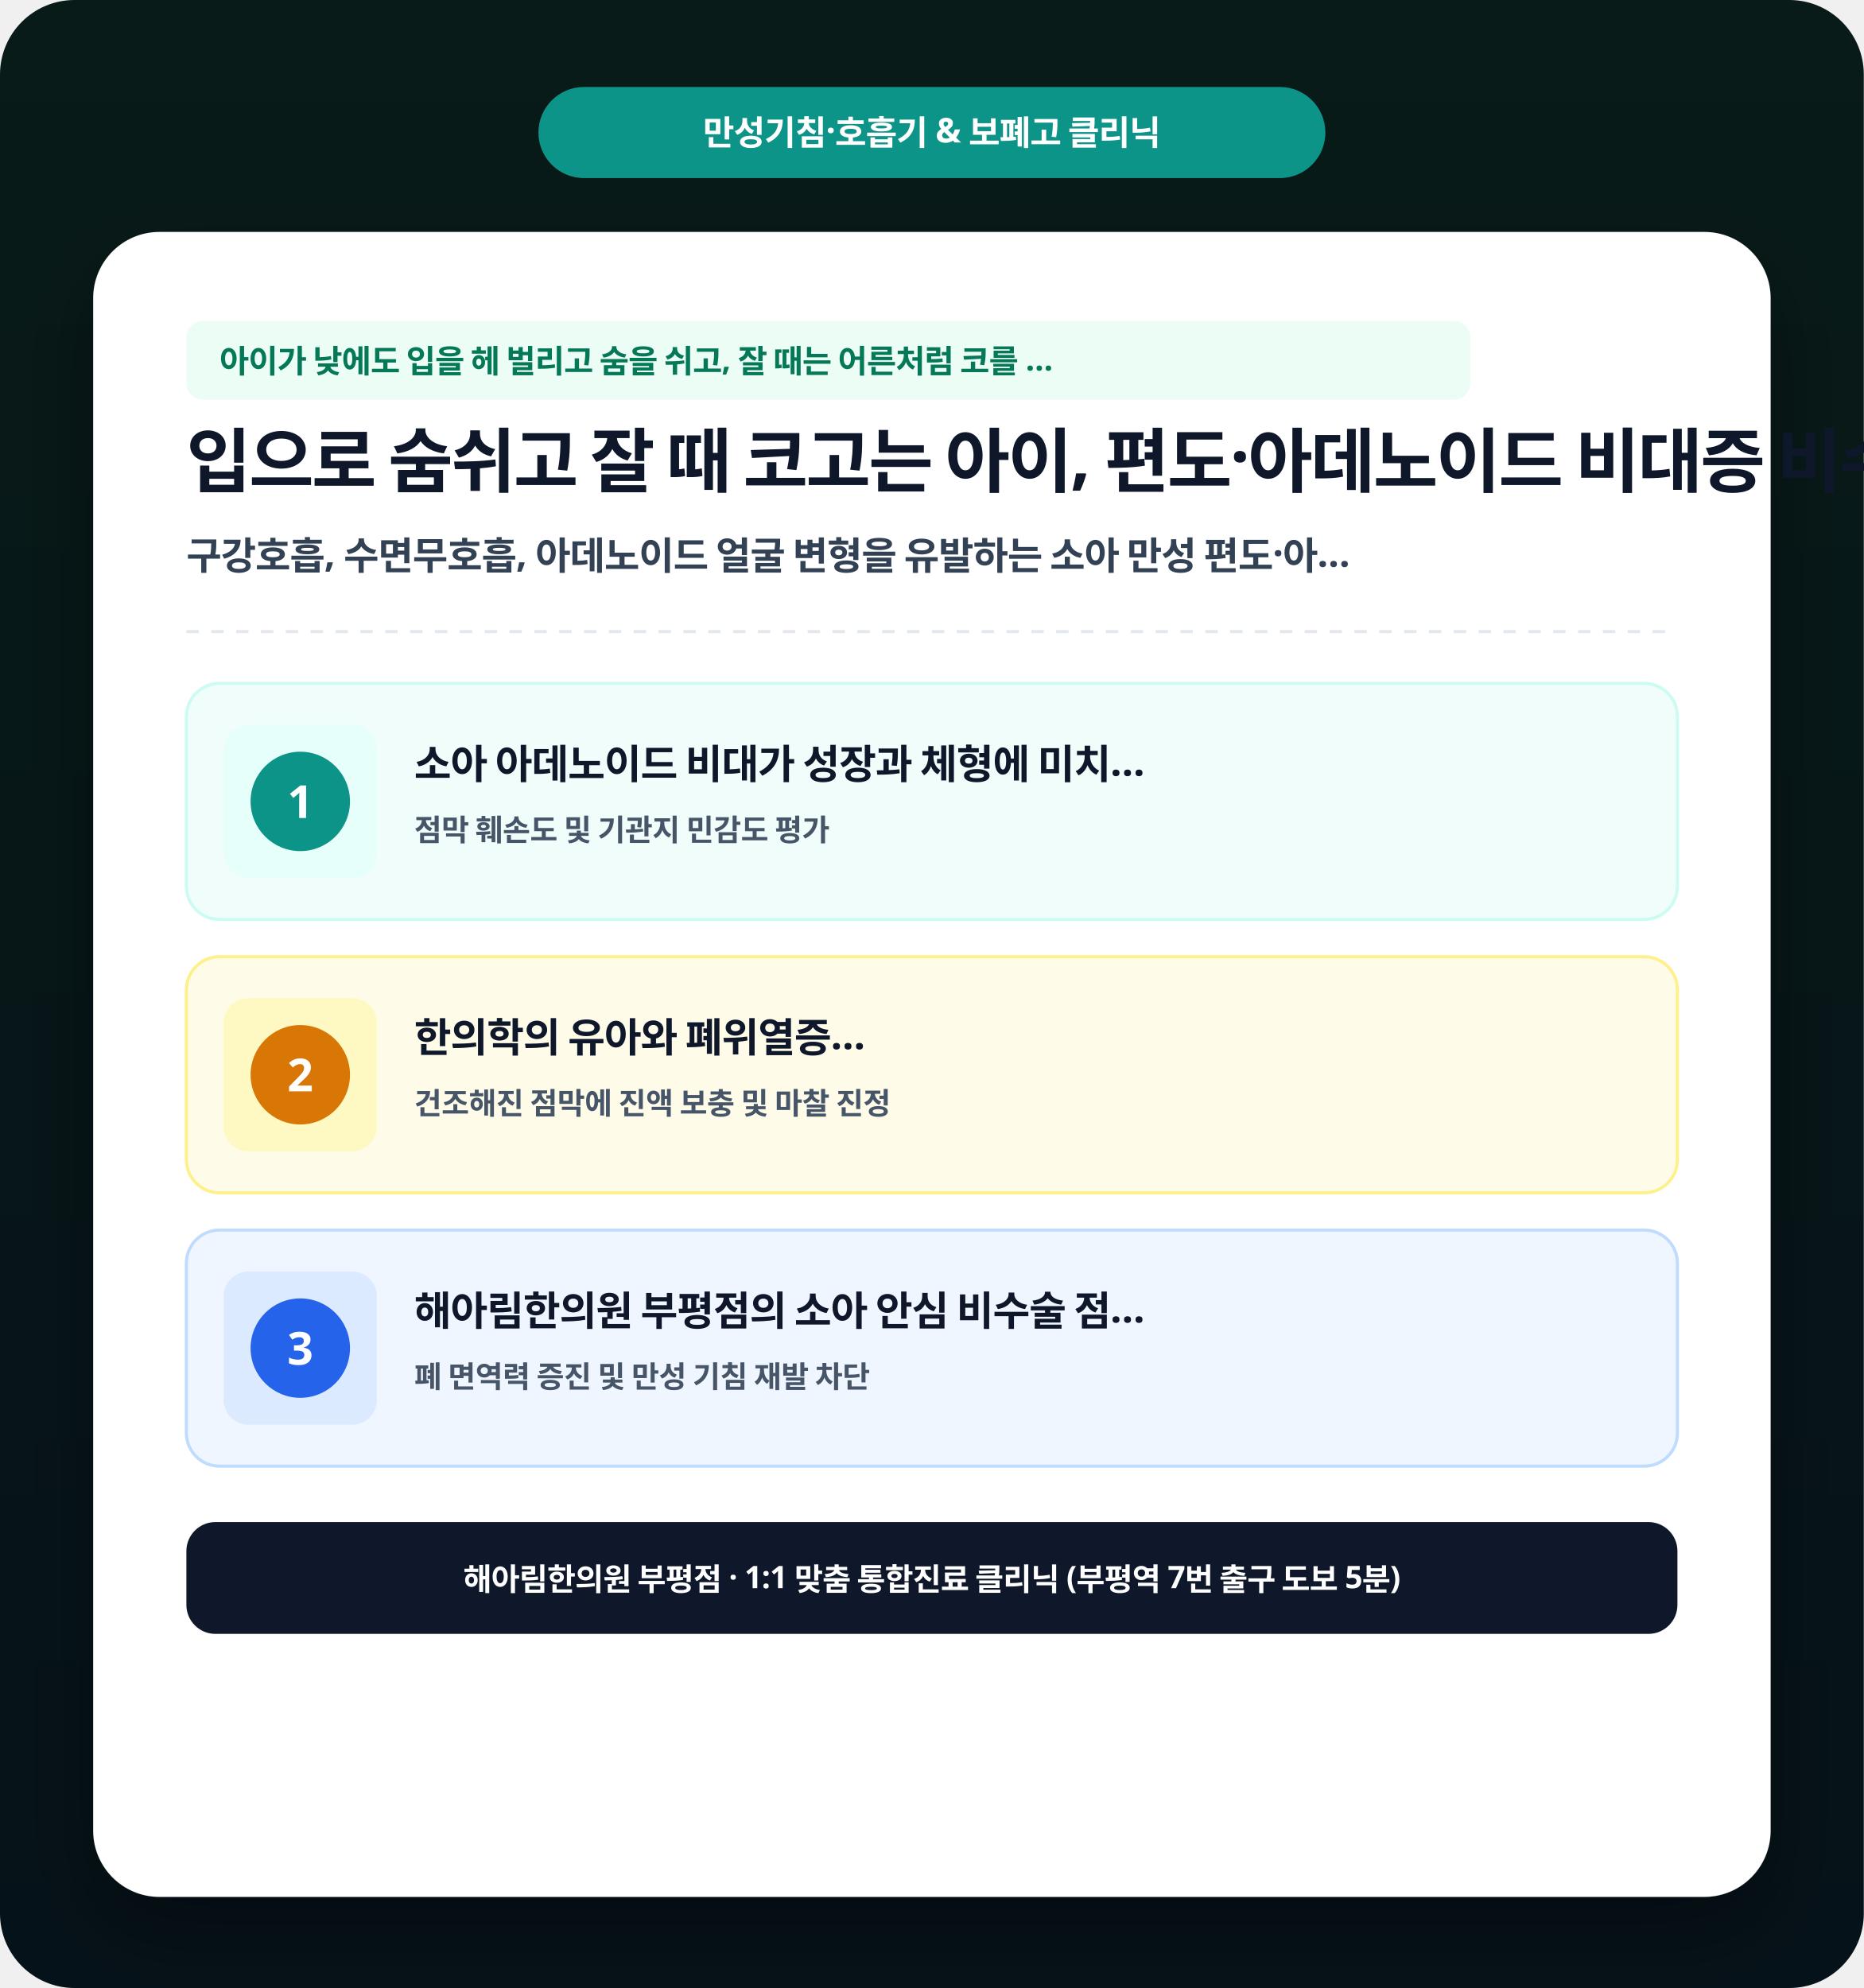
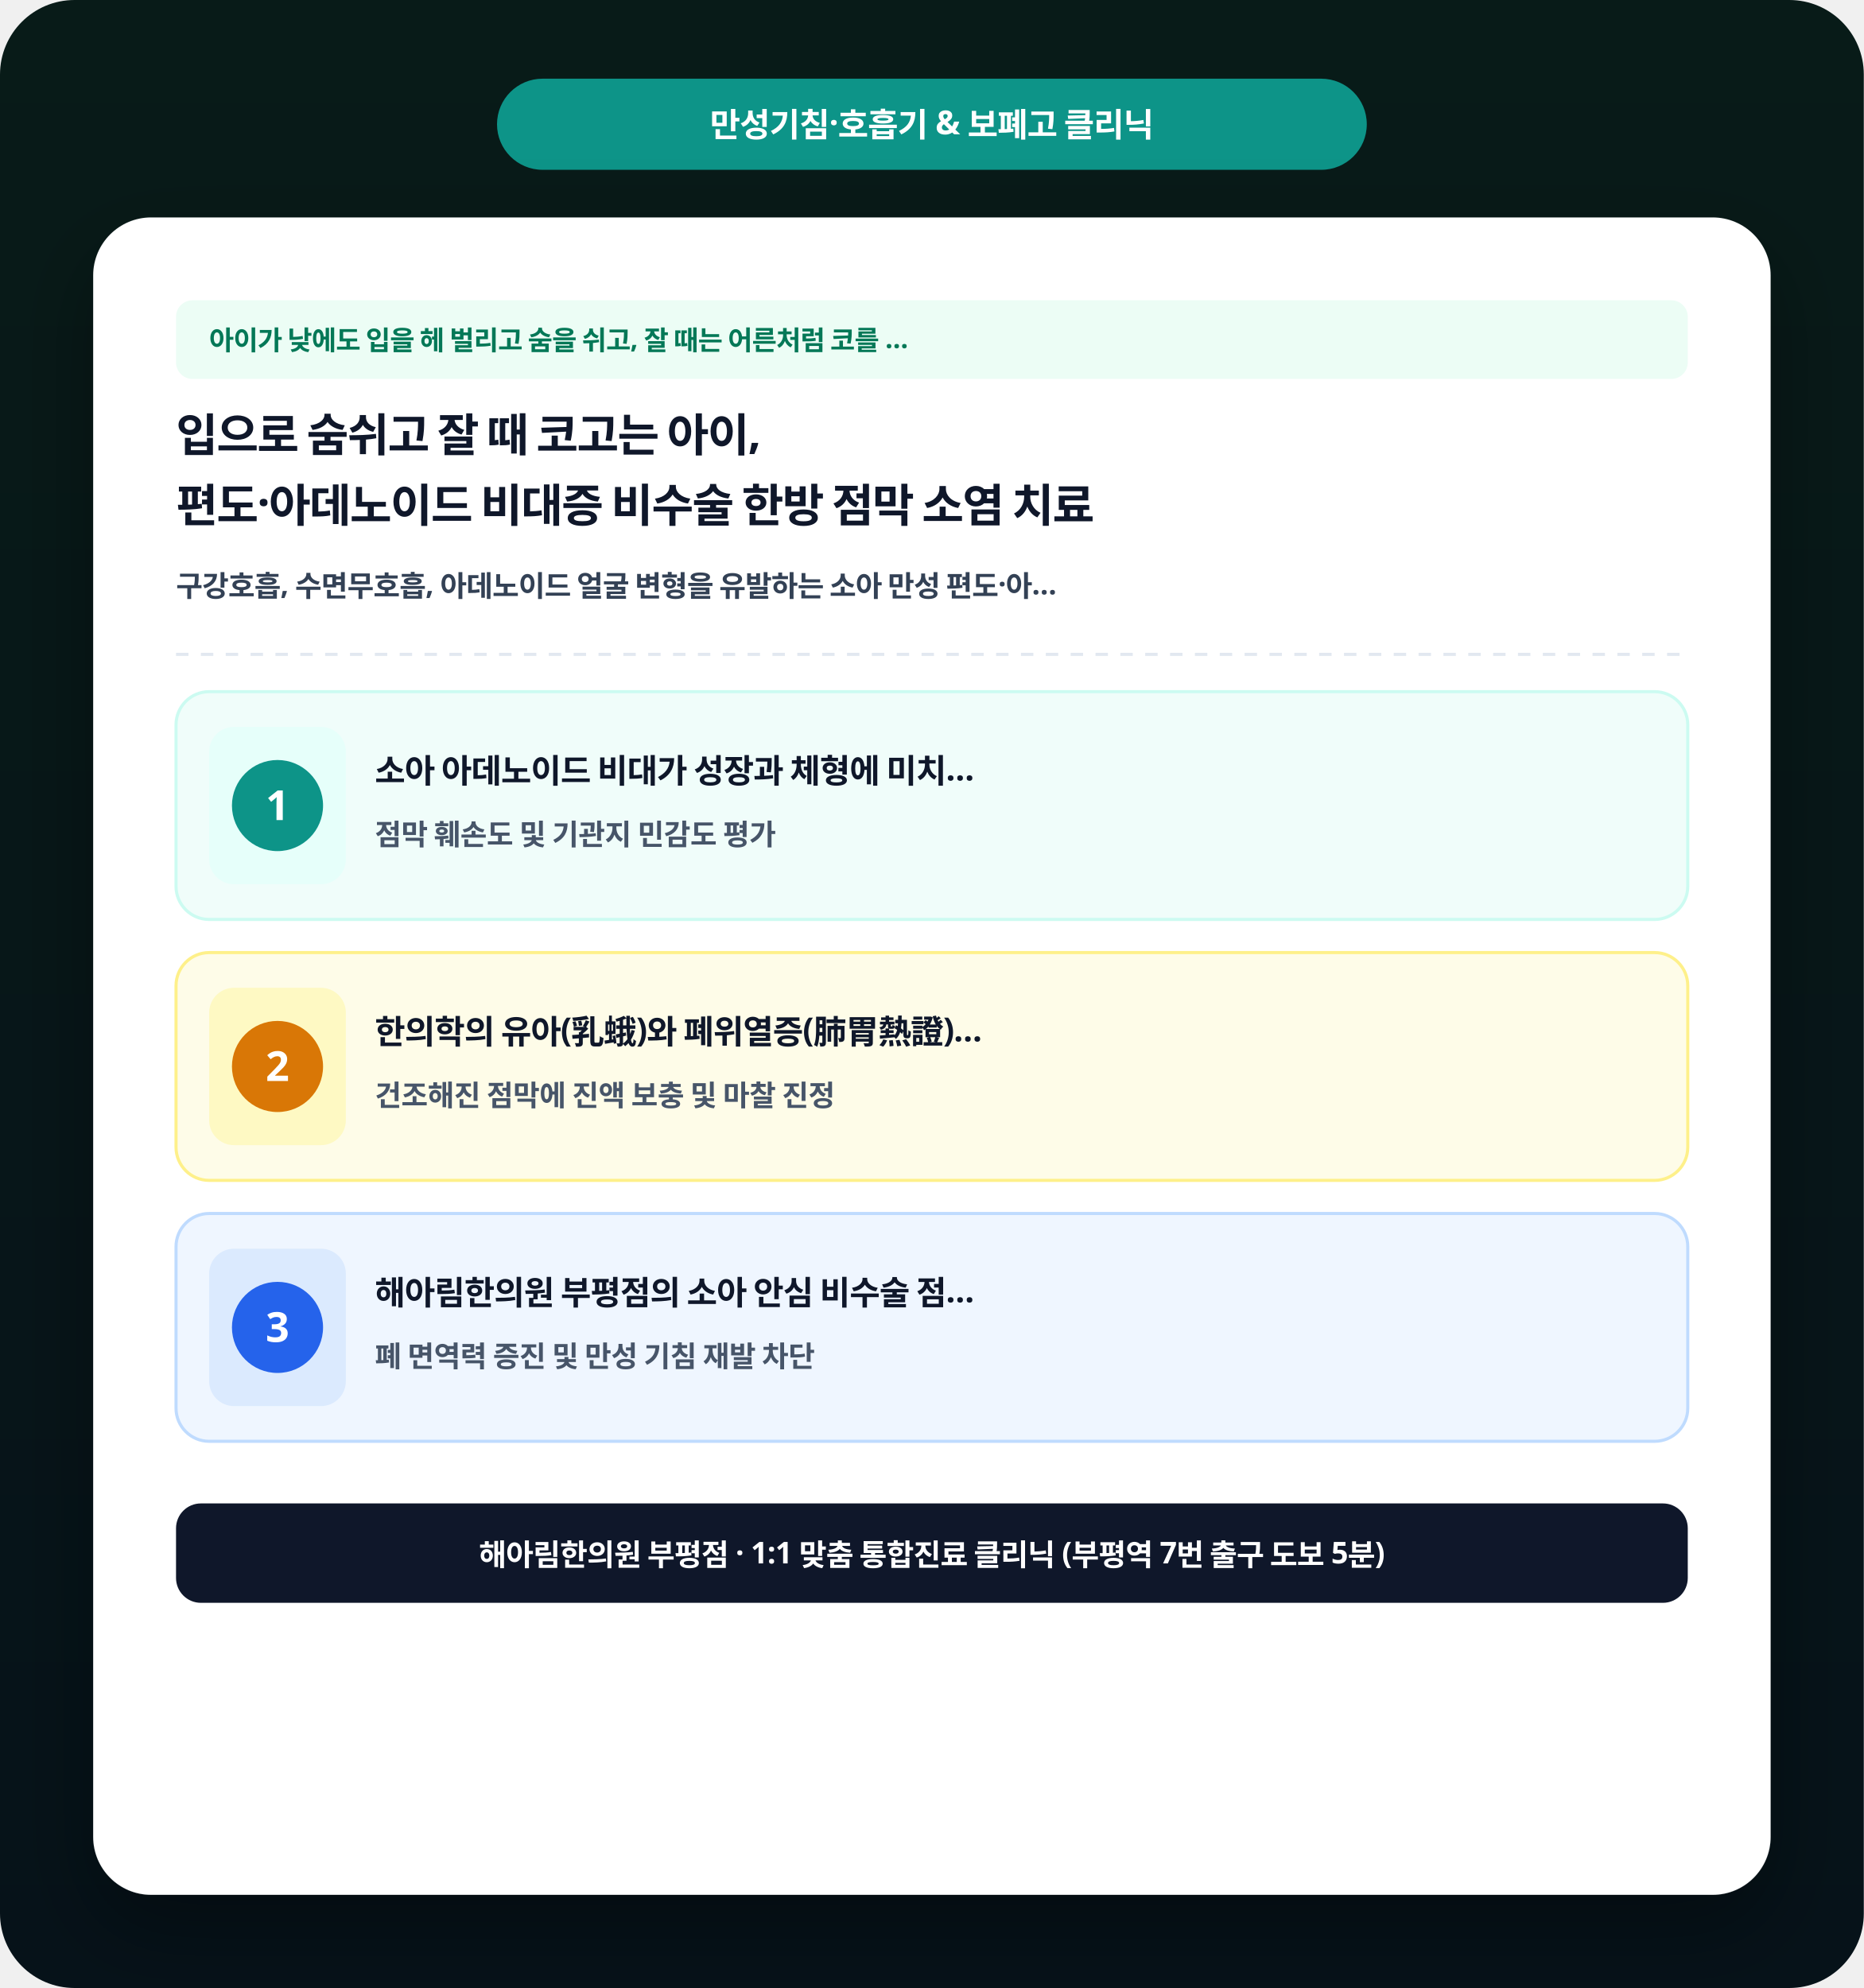
<svg xmlns="http://www.w3.org/2000/svg" width="900" height="960" viewBox="0 0 900 960">
  <defs>
    <linearGradient id="bgGrad" x1="0%" y1="0%" x2="0%" y2="100%">
      <stop offset="0%" stop-color="#081b18" />
      <stop offset="100%" stop-color="#061219" />
    </linearGradient>
    <filter id="cardShadow" x="-10%" y="-10%" width="120%" height="120%">
      <feDropShadow dx="0" dy="16" stdDeviation="20" flood-color="#000000" flood-opacity="0.35" />
    </filter>
  </defs>
  <rect x="0" y="0" width="900" height="960" rx="36" fill="url(#bgGrad)" />
-   <g transform="translate(450, 64)">
-     <rect x="-190" y="-22" width="380" height="44" rx="22" fill="#0d9488" />
-     <text x="0" y="6" font-size="16.5" font-weight="900" fill="#ffffff" text-anchor="middle" font-family="Pretendard, 'Malgun Gothic', sans-serif" letter-spacing="-0.02em">
+   <g transform="translate(450, 60)">
+     <rect x="-210" y="-22" width="420" height="44" rx="22" fill="#0d9488" />
+     <text x="0" y="6" font-size="16" font-weight="900" fill="#ffffff" text-anchor="middle" font-family="Pretendard, 'Malgun Gothic', sans-serif" letter-spacing="-0.02em">
      만성기침·호흡기 &amp; 보폐고 클리닉
    </text>
  </g>
  <g filter="url(#cardShadow)">
-     <rect x="45" y="112" width="810" height="804" rx="32" fill="#ffffff" />
+     <rect x="45" y="105" width="810" height="810" rx="28" fill="#ffffff" />
  </g>
-   <g transform="translate(90, 155)">
-     <rect x="0" y="0" width="620" height="38" rx="8" fill="#ecfdf5" />
-     <text x="16" y="25" font-size="15.5" font-weight="900" fill="#047857" font-family="Pretendard, 'Malgun Gothic', sans-serif" letter-spacing="-0.02em">
+   <g transform="translate(85, 145)">
+     <rect x="0" y="0" width="730" height="38" rx="8" fill="#ecfdf5" />
+     <text x="16" y="24" font-size="13" font-weight="900" fill="#047857" font-family="Pretendard, 'Malgun Gothic', sans-serif" letter-spacing="-0.02em">
      아이가 낮에도 입을 헤 벌리고 숨을 쉬고, 잘 때는 어른처럼 코를 …
    </text>
  </g>
-   <g transform="translate(90, 235)">
-     <text font-size="34" font-weight="900" fill="#0f172a" font-family="Pretendard, 'Malgun Gothic', sans-serif" letter-spacing="-0.03em">
-       입으로 숨쉬고 잘 때 코고는 아이, 편도·아데노이드 비대증 비수술 한방 점막 소염 치료
-     </text>
+   <g>
+     <text x="85" y="218" font-size="22" font-weight="900" fill="#0f172a" font-family="Pretendard, 'Malgun Gothic', sans-serif" letter-spacing="-0.03em">입으로 숨쉬고 잘 때 코고는 아이,</text>
+     <text x="85" y="252" font-size="22" font-weight="900" fill="#0f172a" font-family="Pretendard, 'Malgun Gothic', sans-serif" letter-spacing="-0.03em">편도·아데노이드 비대증 비수술 한방 점막 소염 치료</text>
  </g>
-   <g transform="translate(90, 275)">
-     <text font-size="18.5" font-weight="800" fill="#334155" font-family="Pretendard, 'Malgun Gothic', sans-serif" letter-spacing="-0.02em">
+   <g>
+     <text x="85" y="288" font-size="14" font-weight="800" fill="#334155" font-family="Pretendard, 'Malgun Gothic', sans-serif" letter-spacing="-0.02em">
      구강호흡, 수면무호흡, 아데노이드 얼굴 변형을 유발하는 소아 만성 편도·아…
    </text>
  </g>
-   <line x1="90" y1="305" x2="810" y2="305" stroke="#e2e8f0" stroke-width="1.5" stroke-dasharray="6,6" />
-   <g transform="translate(90, 330)">
-     <rect x="0" y="0" width="720" height="114" rx="16" fill="#f0fdfa" stroke="#ccfbf1" stroke-width="1.5" />
-     <rect x="18" y="20" width="74" height="74" rx="12" fill="#e6fffa" />
-     <circle cx="55" cy="57" r="24" fill="#0d9488" />
-     <text x="55" y="65" font-size="22" font-weight="900" fill="#ffffff" text-anchor="middle" font-family="Pretendard, 'Malgun Gothic', sans-serif">1</text>
-     <text x="110" y="46" font-size="19.5" font-weight="900" fill="#0f172a" font-family="Pretendard, 'Malgun Gothic', sans-serif" letter-spacing="-0.02em">
+   <line x1="85" y1="316" x2="815" y2="316" stroke="#e2e8f0" stroke-width="1.5" stroke-dasharray="6,6" />
+   <g transform="translate(85, 334)">
+     <rect x="0" y="0" width="730" height="110" rx="16" fill="#f0fdfa" stroke="#ccfbf1" stroke-width="1.5" />
+     <rect x="16" y="17" width="66" height="76" rx="12" fill="#e6fffa" />
+     <circle cx="49" cy="55" r="22" fill="#0d9488" />
+     <text x="49" y="62" font-size="20" font-weight="900" fill="#ffffff" text-anchor="middle" font-family="Pretendard, 'Malgun Gothic', sans-serif">1</text>
+     <text x="96" y="44" font-size="16" font-weight="900" fill="#0f172a" font-family="Pretendard, 'Malgun Gothic', sans-serif" letter-spacing="-0.02em">
      소아 아데노이드 비대가 성장과 체형에 미치…
    </text>
-     <text x="110" y="76" font-size="14.5" font-weight="600" fill="#475569" font-family="Pretendard, 'Malgun Gothic', sans-serif" letter-spacing="-0.01em">
+     <text x="96" y="74" font-size="14" font-weight="600" fill="#475569" font-family="Pretendard, 'Malgun Gothic', sans-serif" letter-spacing="-0.01em">
      점막 훼손도 및 기관지 민감도 평가
    </text>
  </g>
-   <g transform="translate(90, 462)">
-     <rect x="0" y="0" width="720" height="114" rx="16" fill="#fefce8" stroke="#fef08a" stroke-width="1.5" />
-     <rect x="18" y="20" width="74" height="74" rx="12" fill="#fef9c3" />
-     <circle cx="55" cy="57" r="24" fill="#d97706" />
-     <text x="55" y="65" font-size="22" font-weight="900" fill="#ffffff" text-anchor="middle" font-family="Pretendard, 'Malgun Gothic', sans-serif">2</text>
-     <text x="110" y="46" font-size="19.5" font-weight="900" fill="#0f172a" font-family="Pretendard, 'Malgun Gothic', sans-serif" letter-spacing="-0.02em">
-       한의학의 유아와 폐위열증…
+   <g transform="translate(85, 460)">
+     <rect x="0" y="0" width="730" height="110" rx="16" fill="#fefce8" stroke="#fef08a" stroke-width="1.5" />
+     <rect x="16" y="17" width="66" height="76" rx="12" fill="#fef9c3" />
+     <circle cx="49" cy="55" r="22" fill="#d97706" />
+     <text x="49" y="62" font-size="20" font-weight="900" fill="#ffffff" text-anchor="middle" font-family="Pretendard, 'Malgun Gothic', sans-serif">2</text>
+     <text x="96" y="44" font-size="16" font-weight="900" fill="#0f172a" font-family="Pretendard, 'Malgun Gothic', sans-serif" letter-spacing="-0.02em">
+       한의학의 유아(乳蛾)와 폐위열증(肺胃熱證)…
    </text>
-     <text x="110" y="76" font-size="14.5" font-weight="600" fill="#475569" font-family="Pretendard, 'Malgun Gothic', sans-serif" letter-spacing="-0.01em">
+     <text x="96" y="74" font-size="14" font-weight="600" fill="#475569" font-family="Pretendard, 'Malgun Gothic', sans-serif" letter-spacing="-0.01em">
      건조해진 점막에 진액 보충 및 마찰 진정
    </text>
  </g>
-   <g transform="translate(90, 594)">
-     <rect x="0" y="0" width="720" height="114" rx="16" fill="#eff6ff" stroke="#bfdbfe" stroke-width="1.5" />
-     <rect x="18" y="20" width="74" height="74" rx="12" fill="#dbeafe" />
-     <circle cx="55" cy="57" r="24" fill="#2563eb" />
-     <text x="55" y="65" font-size="22" font-weight="900" fill="#ffffff" text-anchor="middle" font-family="Pretendard, 'Malgun Gothic', sans-serif">3</text>
-     <text x="110" y="46" font-size="19.5" font-weight="900" fill="#0f172a" font-family="Pretendard, 'Malgun Gothic', sans-serif" letter-spacing="-0.02em">
+   <g transform="translate(85, 586)">
+     <rect x="0" y="0" width="730" height="110" rx="16" fill="#eff6ff" stroke="#bfdbfe" stroke-width="1.5" />
+     <rect x="16" y="17" width="66" height="76" rx="12" fill="#dbeafe" />
+     <circle cx="49" cy="55" r="22" fill="#2563eb" />
+     <text x="49" y="62" font-size="20" font-weight="900" fill="#ffffff" text-anchor="middle" font-family="Pretendard, 'Malgun Gothic', sans-serif">3</text>
+     <text x="96" y="44" font-size="16" font-weight="900" fill="#0f172a" font-family="Pretendard, 'Malgun Gothic', sans-serif" letter-spacing="-0.02em">
      해아림한의원 부평점의 소아 안심 비수술 점…
    </text>
-     <text x="110" y="76" font-size="14.5" font-weight="600" fill="#475569" font-family="Pretendard, 'Malgun Gothic', sans-serif" letter-spacing="-0.01em">
+     <text x="96" y="74" font-size="14" font-weight="600" fill="#475569" font-family="Pretendard, 'Malgun Gothic', sans-serif" letter-spacing="-0.01em">
      폐 면역력 증진 및 만성 기침 재발 차단
    </text>
  </g>
-   <g transform="translate(90, 735)">
-     <rect x="0" y="0" width="720" height="54" rx="14" fill="#0f172a" />
-     <text x="360" y="33" font-size="15" font-weight="800" fill="#ffffff" text-anchor="middle" font-family="Pretendard, 'Malgun Gothic', sans-serif" letter-spacing="-0.02em">
+   <g transform="translate(85, 726)">
+     <rect x="0" y="0" width="730" height="48" rx="12" fill="#0f172a" />
+     <text x="365" y="30" font-size="14.5" font-weight="800" fill="#ffffff" text-anchor="middle" font-family="Pretendard, 'Malgun Gothic', sans-serif" letter-spacing="-0.02em">
      해아림한의원 부평점 · 1:1 맞춤 통합진료 클리닉 (부평역 7번 출구 도보 5분)
    </text>
  </g>
</svg>
